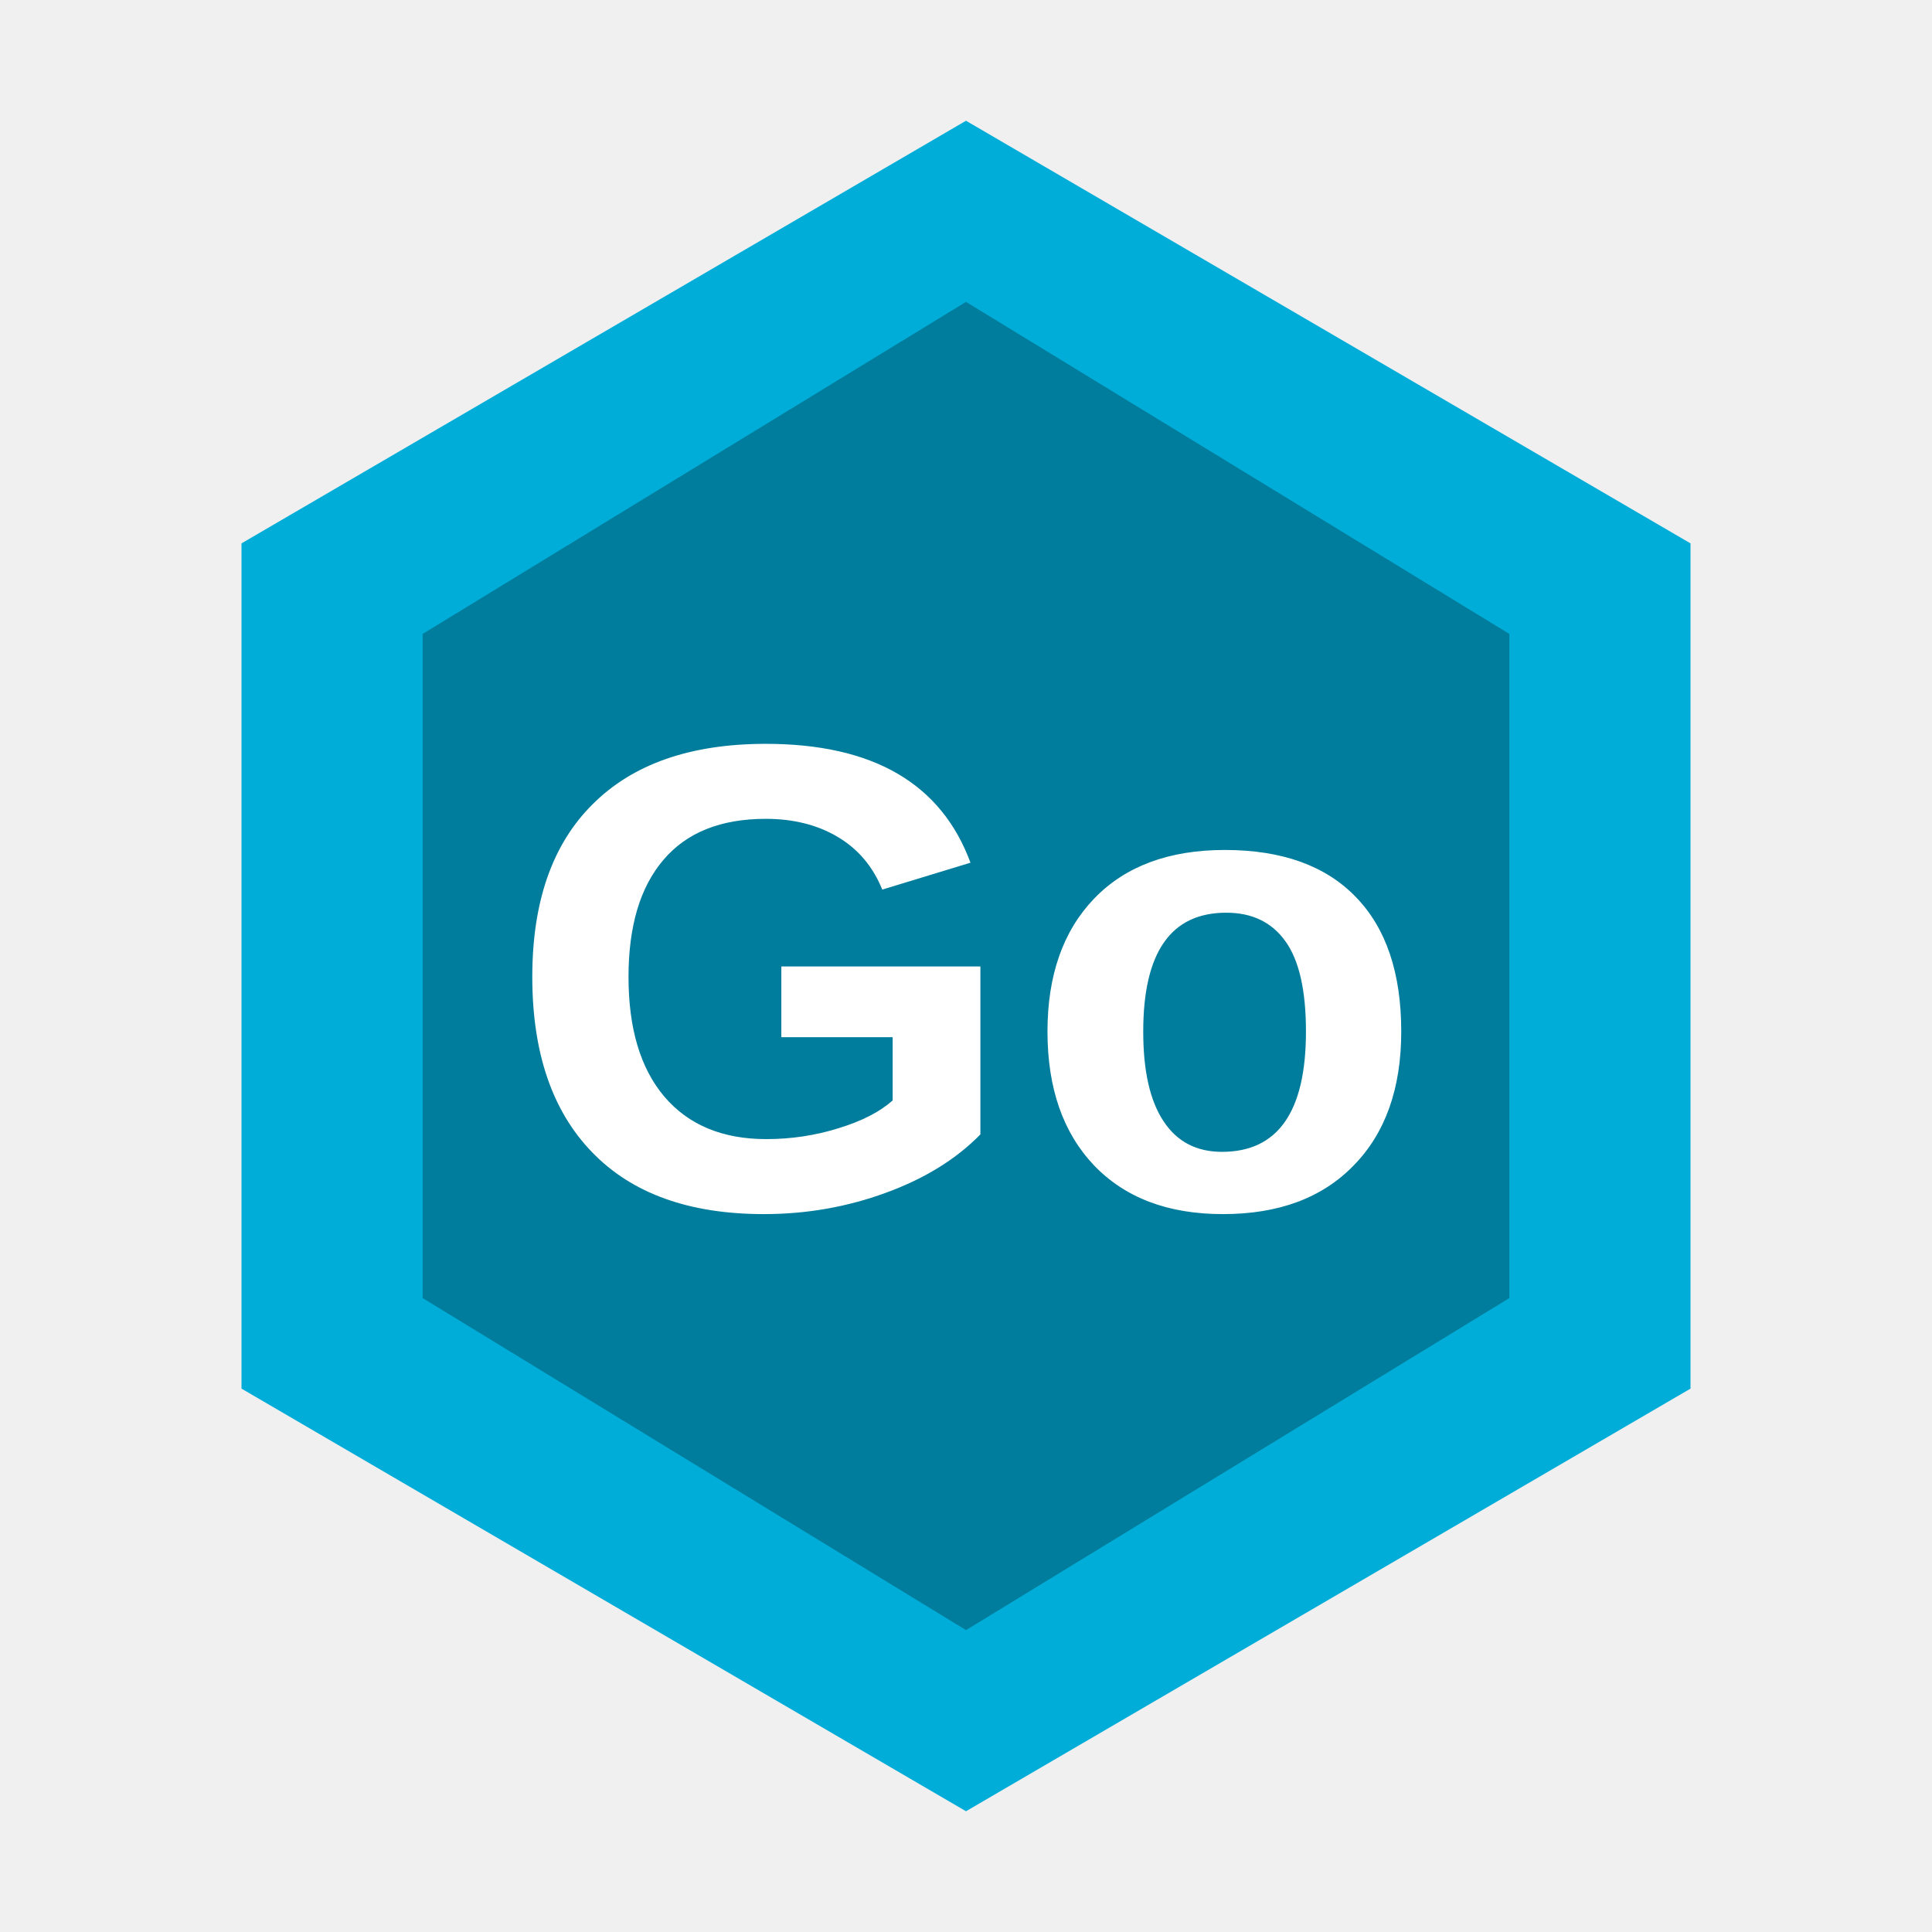
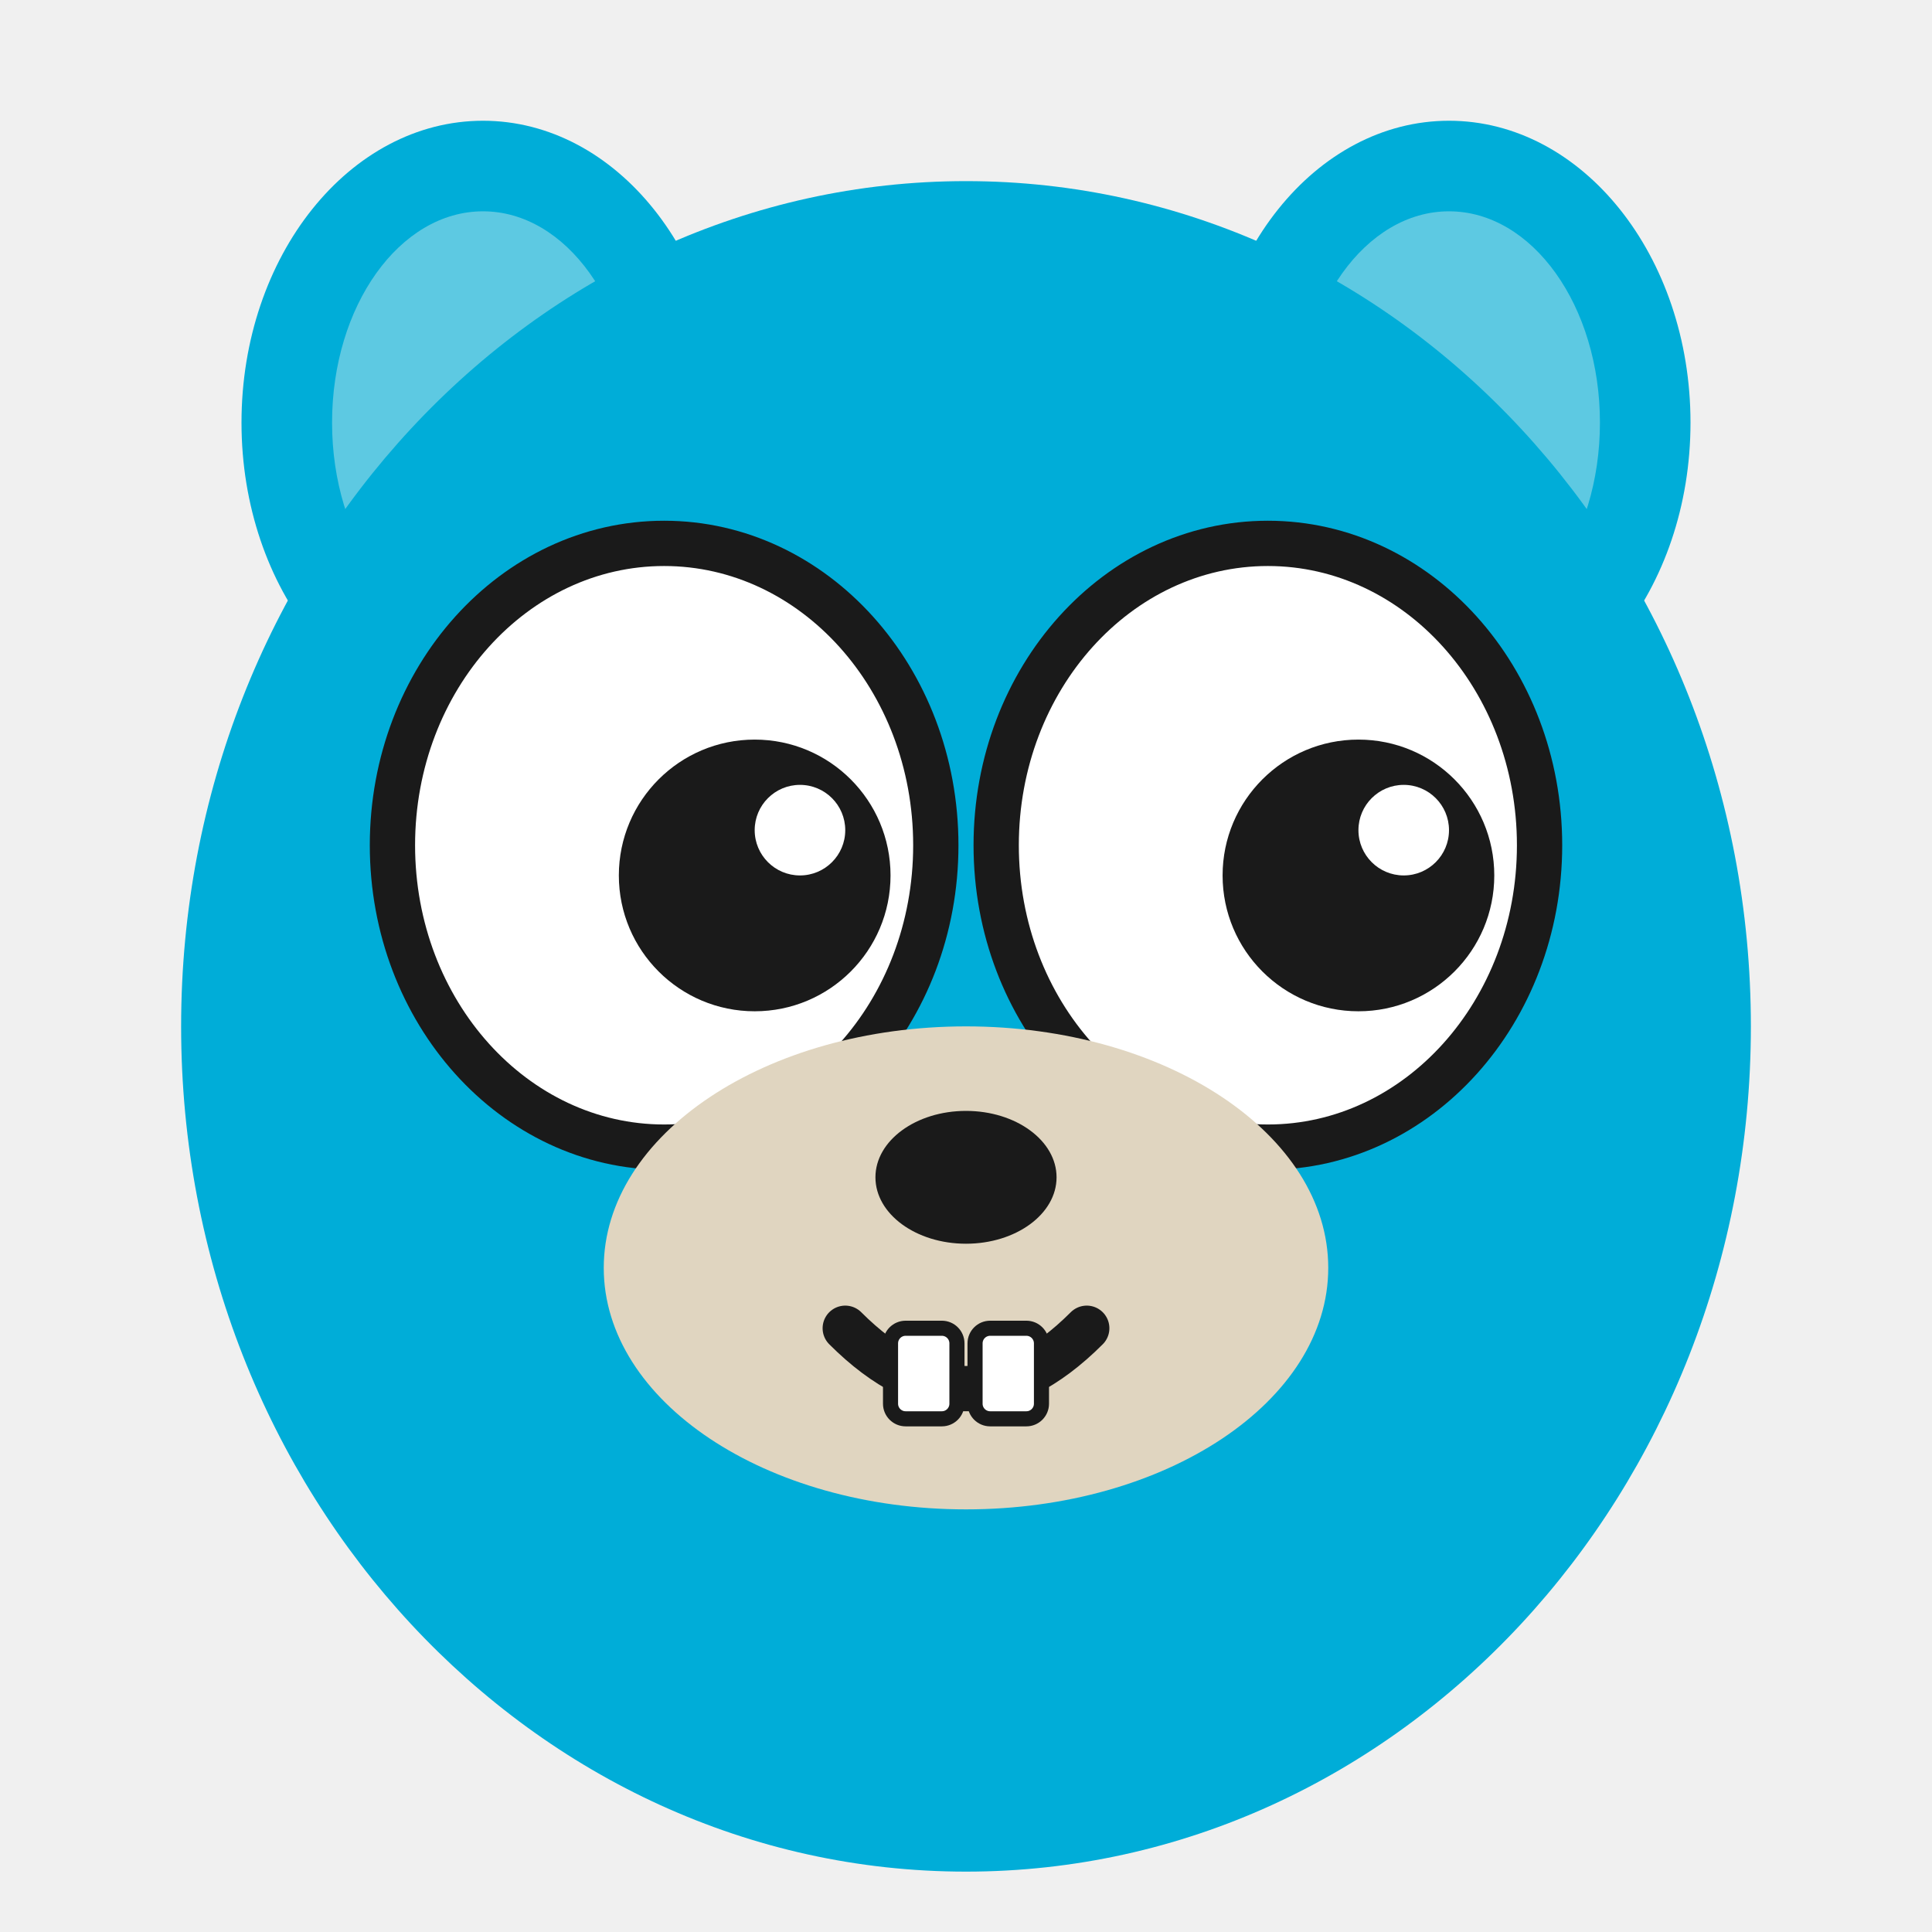
- <svg xmlns="http://www.w3.org/2000/svg" viewBox="0 0 64 64" fill="none">
-   <path d="M32 4L56 18V46L32 60L8 46V18L32 4Z" fill="#00ADD8" />
-   <path d="M32 10L50 21V43L32 54L14 43V21L32 10Z" fill="#007D9C" />
-   <text x="32" y="40" font-family="Arial, sans-serif" font-size="22" font-weight="bold" fill="white" text-anchor="middle">Go</text>
+ <svg xmlns="http://www.w3.org/2000/svg" viewBox="0 0 64 64">
+   <ellipse cx="16" cy="14" rx="8" ry="10" fill="#00ADD8" />
+   <ellipse cx="48" cy="14" rx="8" ry="10" fill="#00ADD8" />
+   <ellipse cx="16" cy="14" rx="5" ry="7" fill="#5DC9E2" />
+   <ellipse cx="48" cy="14" rx="5" ry="7" fill="#5DC9E2" />
+   <ellipse cx="32" cy="34" rx="26" ry="28" fill="#00ADD8" />
+   <ellipse cx="22" cy="28" rx="9" ry="10" fill="#fff" stroke="#1a1a1a" stroke-width="1.5" />
+   <ellipse cx="42" cy="28" rx="9" ry="10" fill="#fff" stroke="#1a1a1a" stroke-width="1.5" />
+   <circle cx="25" cy="29" r="4.5" fill="#1a1a1a" />
+   <circle cx="45" cy="29" r="4.5" fill="#1a1a1a" />
+   <circle cx="26.5" cy="27.5" r="1.5" fill="#fff" />
+   <circle cx="46.5" cy="27.5" r="1.5" fill="#fff" />
+   <ellipse cx="32" cy="42" rx="12" ry="8" fill="#E0D5C0" />
+   <ellipse cx="32" cy="39" rx="3" ry="2.2" fill="#1a1a1a" />
+   <path d="M28 44 Q32 48 36 44" fill="none" stroke="#1a1a1a" stroke-width="1.5" stroke-linecap="round" />
+   <rect x="29.5" y="44" width="2.2" height="3" rx="0.5" fill="#fff" stroke="#1a1a1a" stroke-width="0.5" />
+   <rect x="32.3" y="44" width="2.2" height="3" rx="0.5" fill="#fff" stroke="#1a1a1a" stroke-width="0.5" />
</svg>
